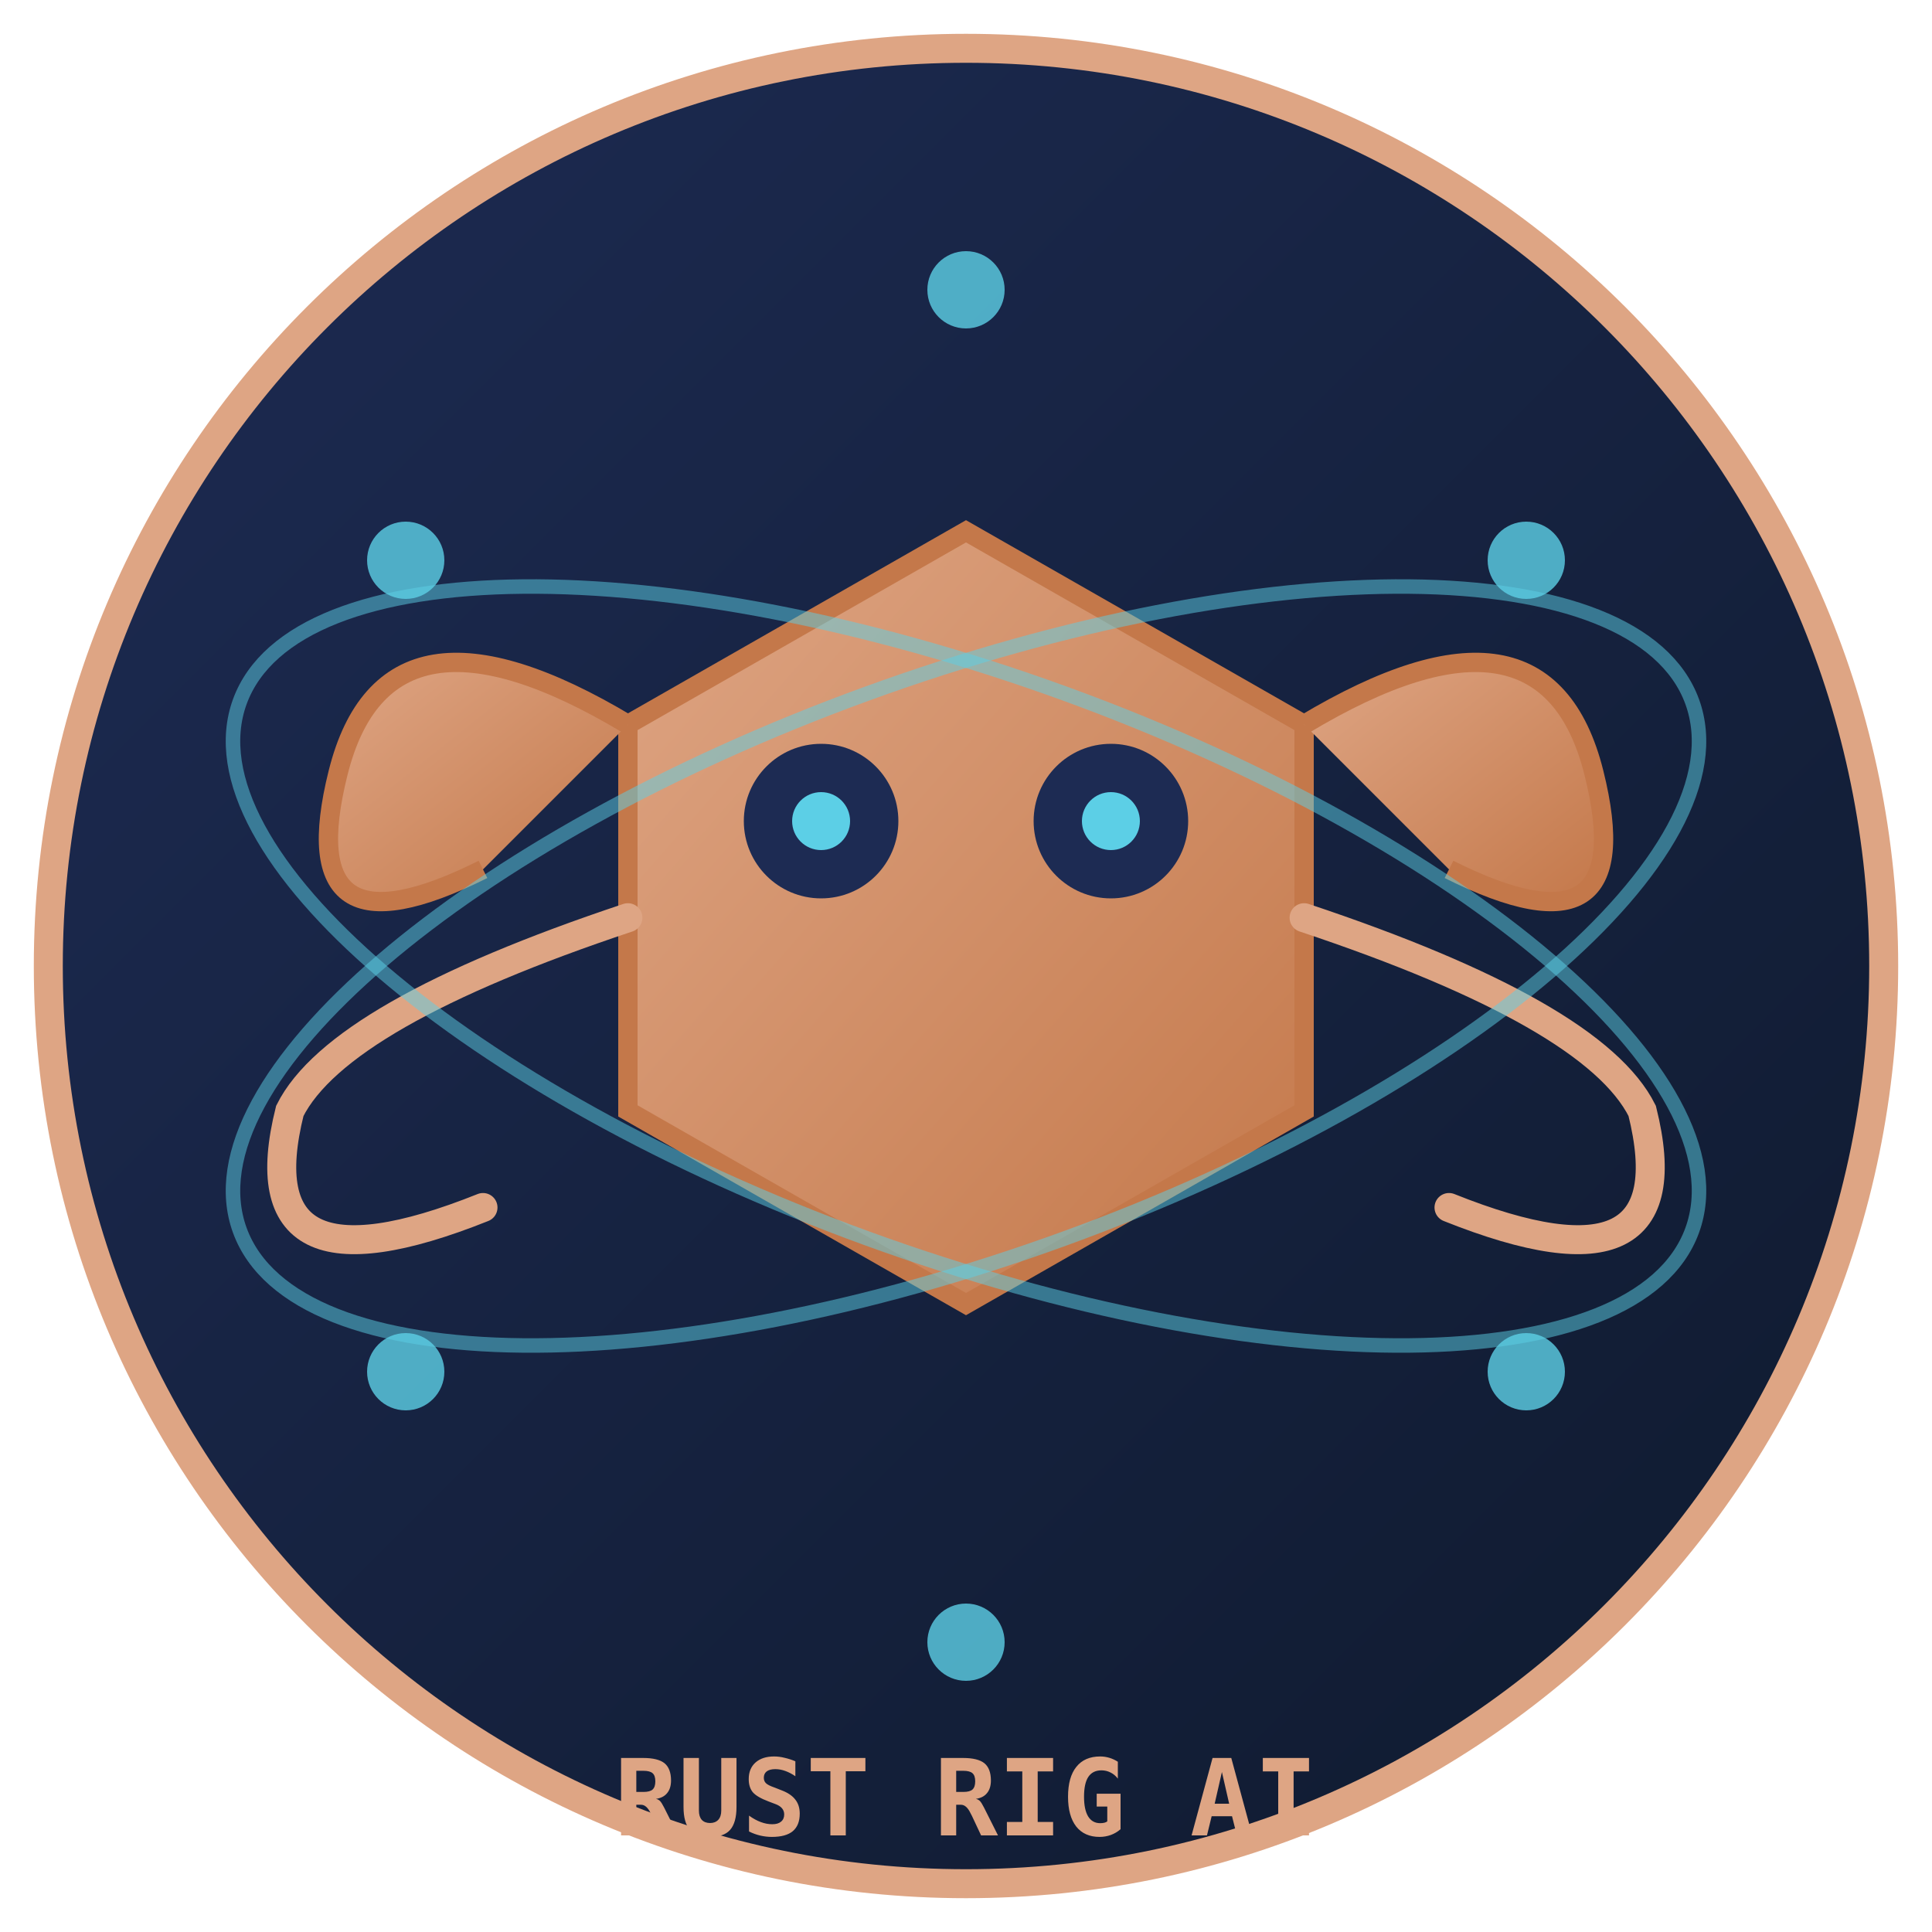
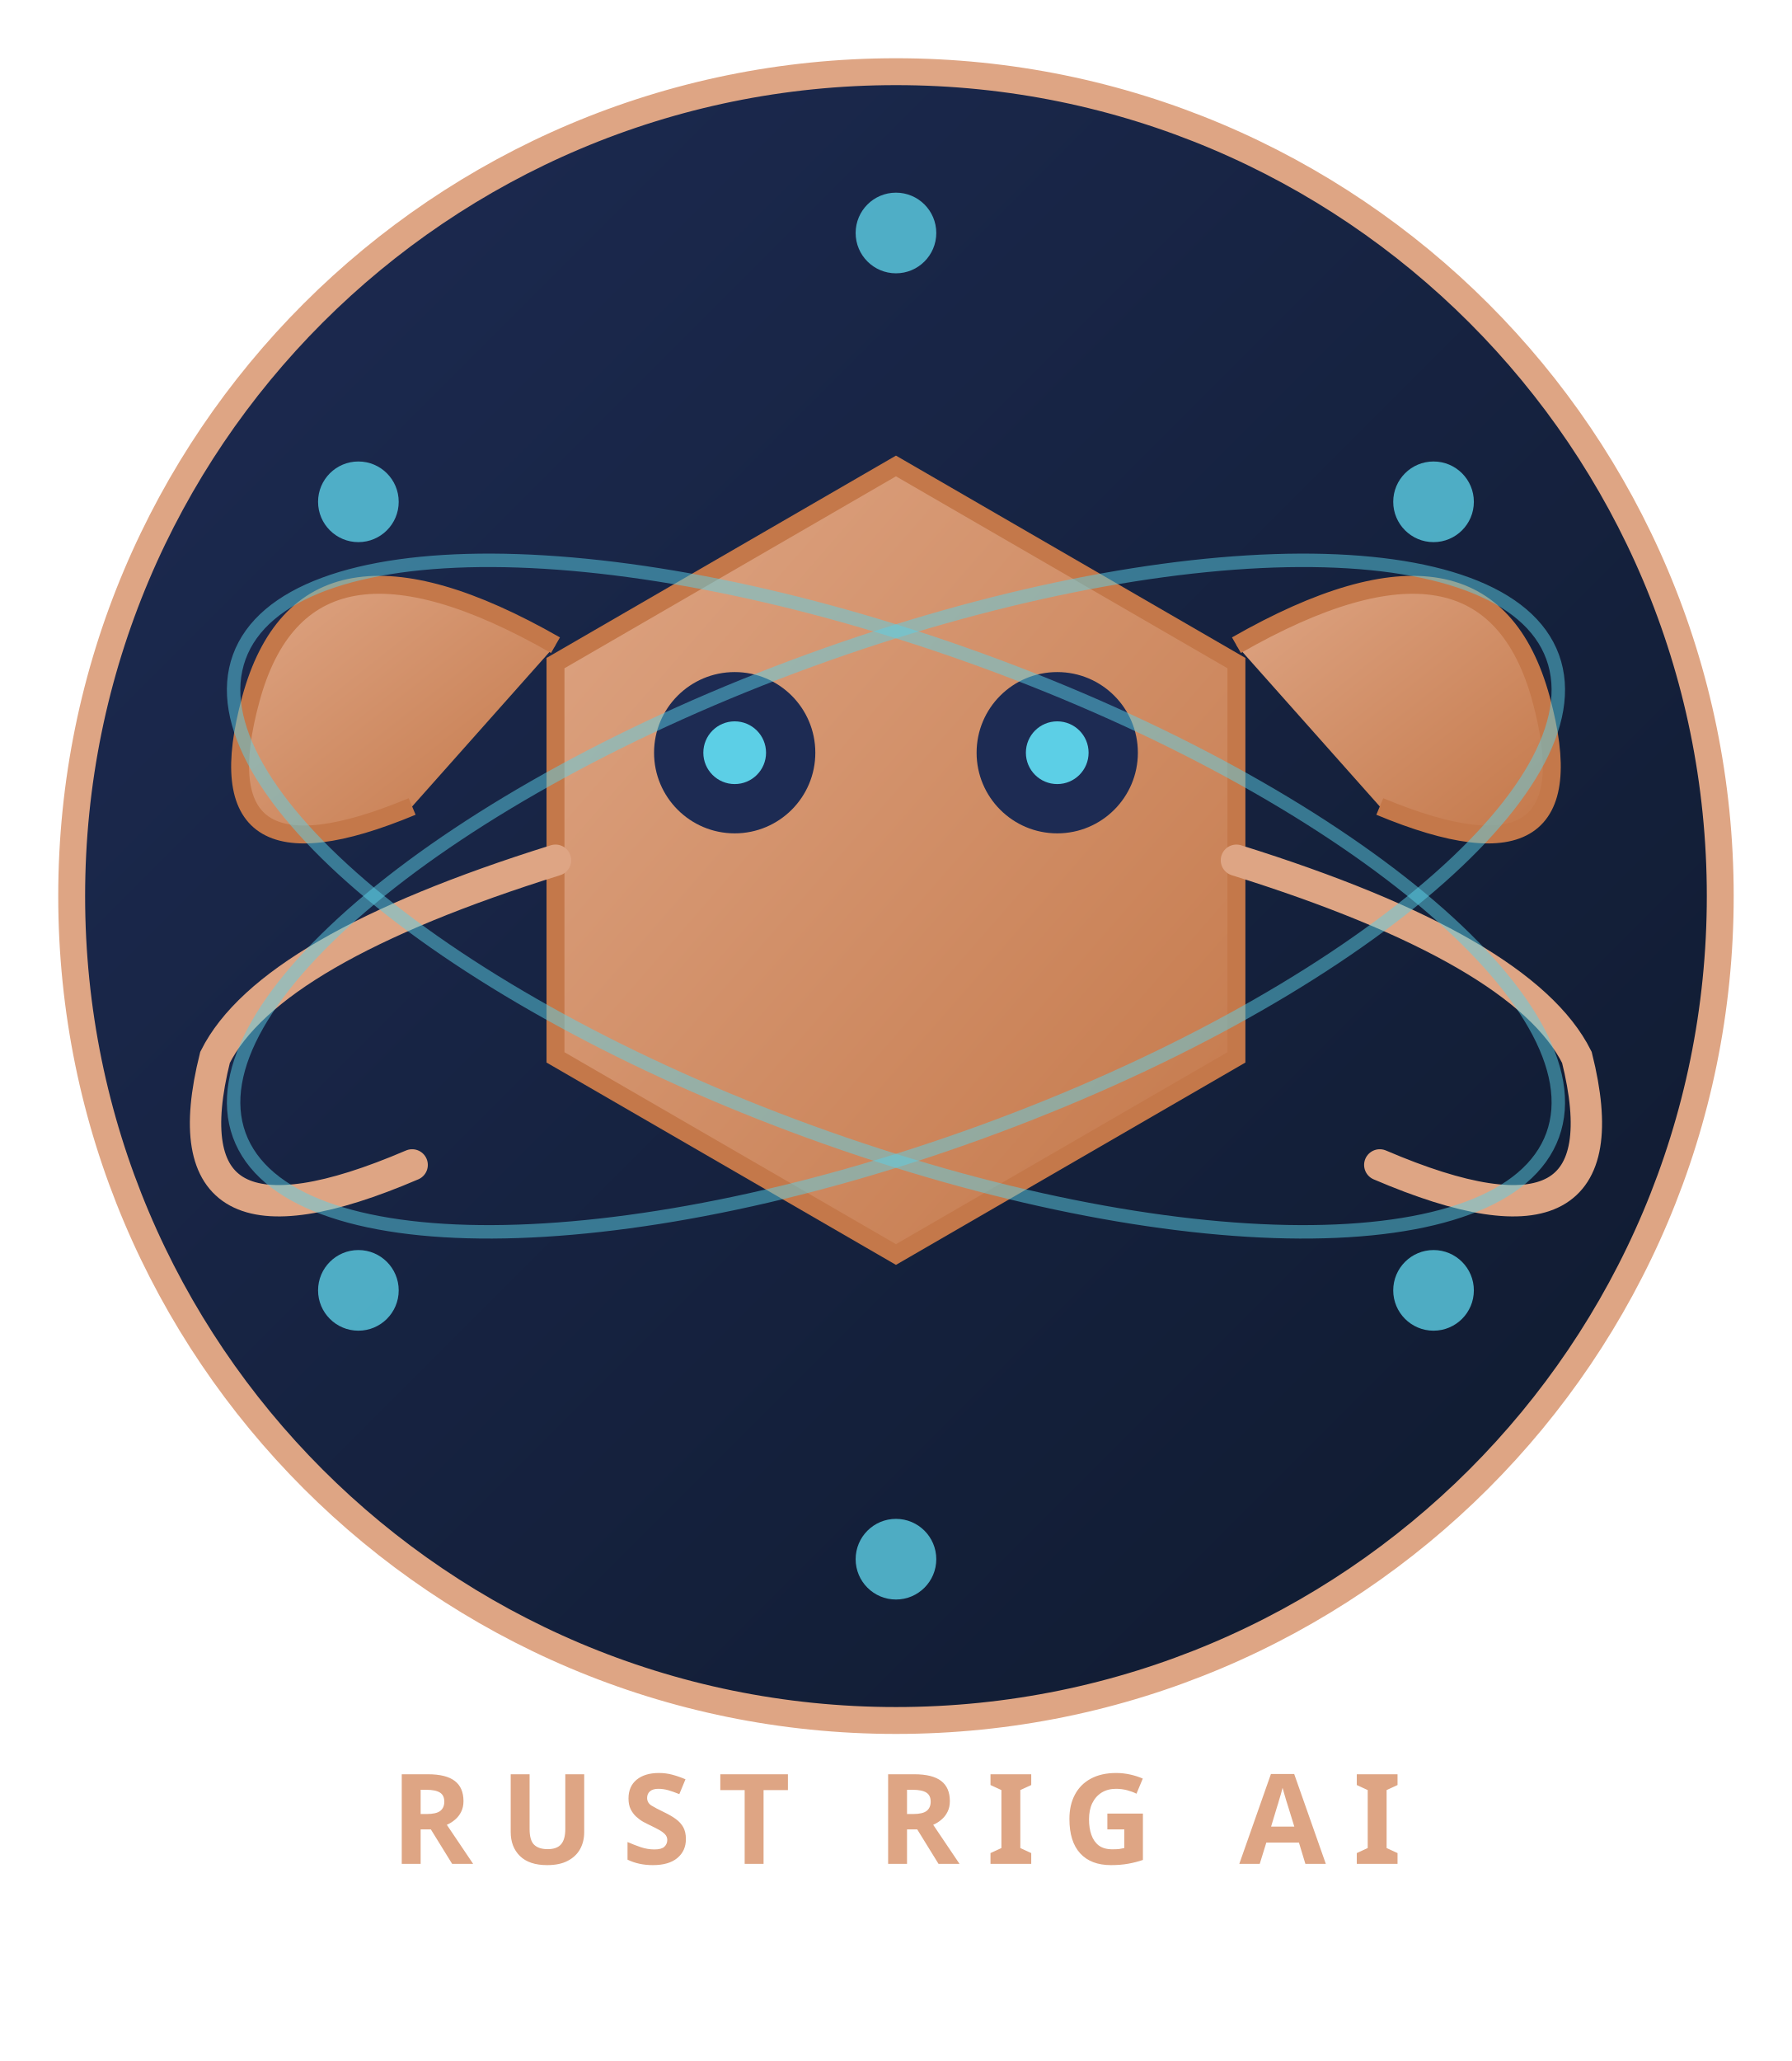
- <svg xmlns="http://www.w3.org/2000/svg" viewBox="0 0 200 200" width="200" height="200">
+ <svg xmlns="http://www.w3.org/2000/svg" viewBox="0 0 200 230" width="200" height="230">
  <defs>
    <linearGradient id="bg" x1="0" y1="0" x2="1" y2="1">
      <stop offset="0%" stop-color="#1D2B53" />
      <stop offset="100%" stop-color="#0F1A2E" />
    </linearGradient>
    <linearGradient id="orange" x1="0" y1="0" x2="1" y2="1">
      <stop offset="0%" stop-color="#DEA584" />
      <stop offset="100%" stop-color="#C4784A" />
    </linearGradient>
  </defs>
-   <circle cx="100" cy="100" r="95" fill="url(#bg)" stroke="#DEA584" stroke-width="3" />
-   <polygon points="100,55 135,75 135,115 100,135 65,115 65,75" fill="url(#orange)" stroke="#C4784A" stroke-width="2" />
-   <circle cx="85" cy="85" r="8" fill="#1D2B53" />
-   <circle cx="115" cy="85" r="8" fill="#1D2B53" />
-   <circle cx="85" cy="85" r="3" fill="#5CCFE6" />
-   <circle cx="115" cy="85" r="3" fill="#5CCFE6" />
-   <path d="M65,75 Q40,60 35,80 Q30,100 50,90" fill="url(#orange)" stroke="#C4784A" stroke-width="2" />
-   <path d="M65,95 Q35,105 30,115 Q25,135 50,125" fill="none" stroke="#DEA584" stroke-width="3" stroke-linecap="round" />
-   <path d="M135,75 Q160,60 165,80 Q170,100 150,90" fill="url(#orange)" stroke="#C4784A" stroke-width="2" />
-   <path d="M135,95 Q165,105 170,115 Q175,135 150,125" fill="none" stroke="#DEA584" stroke-width="3" stroke-linecap="round" />
-   <ellipse cx="100" cy="100" rx="80" ry="30" fill="none" stroke="#5CCFE6" stroke-width="1.5" opacity="0.5" transform="rotate(-20,100,100)" />
-   <ellipse cx="100" cy="100" rx="80" ry="30" fill="none" stroke="#5CCFE6" stroke-width="1.5" opacity="0.5" transform="rotate(20,100,100)" />
-   <circle cx="42" cy="58" r="4" fill="#5CCFE6" opacity="0.8" />
-   <circle cx="158" cy="58" r="4" fill="#5CCFE6" opacity="0.8" />
-   <circle cx="42" cy="142" r="4" fill="#5CCFE6" opacity="0.8" />
-   <circle cx="158" cy="142" r="4" fill="#5CCFE6" opacity="0.8" />
-   <circle cx="100" cy="30" r="4" fill="#5CCFE6" opacity="0.8" />
-   <circle cx="100" cy="170" r="4" fill="#5CCFE6" opacity="0.8" />
-   <text x="100" y="190" text-anchor="middle" font-family="monospace" font-size="11" fill="#DEA584" font-weight="bold">RUST RIG AI</text>
+   <circle cx="100" cy="100" r="92" fill="url(#bg)" stroke="#DEA584" stroke-width="3" />
+   <polygon points="100,52 138,74 138,118 100,140 62,118 62,74" fill="url(#orange)" stroke="#C4784A" stroke-width="2" />
+   <circle cx="82" cy="84" r="9" fill="#1D2B53" />
+   <circle cx="118" cy="84" r="9" fill="#1D2B53" />
+   <circle cx="82" cy="84" r="3.5" fill="#5CCFE6" />
+   <circle cx="118" cy="84" r="3.5" fill="#5CCFE6" />
+   <path d="M62,72 Q34,56 28,78 Q22,100 46,90" fill="url(#orange)" stroke="#C4784A" stroke-width="2" />
+   <path d="M62,96 Q30,106 24,118 Q18,142 46,130" fill="none" stroke="#DEA584" stroke-width="3.5" stroke-linecap="round" />
+   <path d="M138,72 Q166,56 172,78 Q178,100 154,90" fill="url(#orange)" stroke="#C4784A" stroke-width="2" />
+   <path d="M138,96 Q170,106 176,118 Q182,142 154,130" fill="none" stroke="#DEA584" stroke-width="3.5" stroke-linecap="round" />
+   <ellipse cx="100" cy="100" rx="78" ry="28" fill="none" stroke="#5CCFE6" stroke-width="1.5" opacity="0.5" transform="rotate(-20,100,100)" />
+   <ellipse cx="100" cy="100" rx="78" ry="28" fill="none" stroke="#5CCFE6" stroke-width="1.5" opacity="0.5" transform="rotate(20,100,100)" />
+   <circle cx="40" cy="56" r="4.5" fill="#5CCFE6" opacity="0.8" />
+   <circle cx="160" cy="56" r="4.5" fill="#5CCFE6" opacity="0.8" />
+   <circle cx="40" cy="144" r="4.5" fill="#5CCFE6" opacity="0.8" />
+   <circle cx="160" cy="144" r="4.5" fill="#5CCFE6" opacity="0.8" />
+   <circle cx="100" cy="26" r="4.5" fill="#5CCFE6" opacity="0.8" />
+   <circle cx="100" cy="174" r="4.5" fill="#5CCFE6" opacity="0.8" />
+   <text x="100" y="208" text-anchor="middle" font-family="sans-serif" font-size="14" fill="#DEA584" font-weight="bold" letter-spacing="3">RUST RIG AI</text>
</svg>
